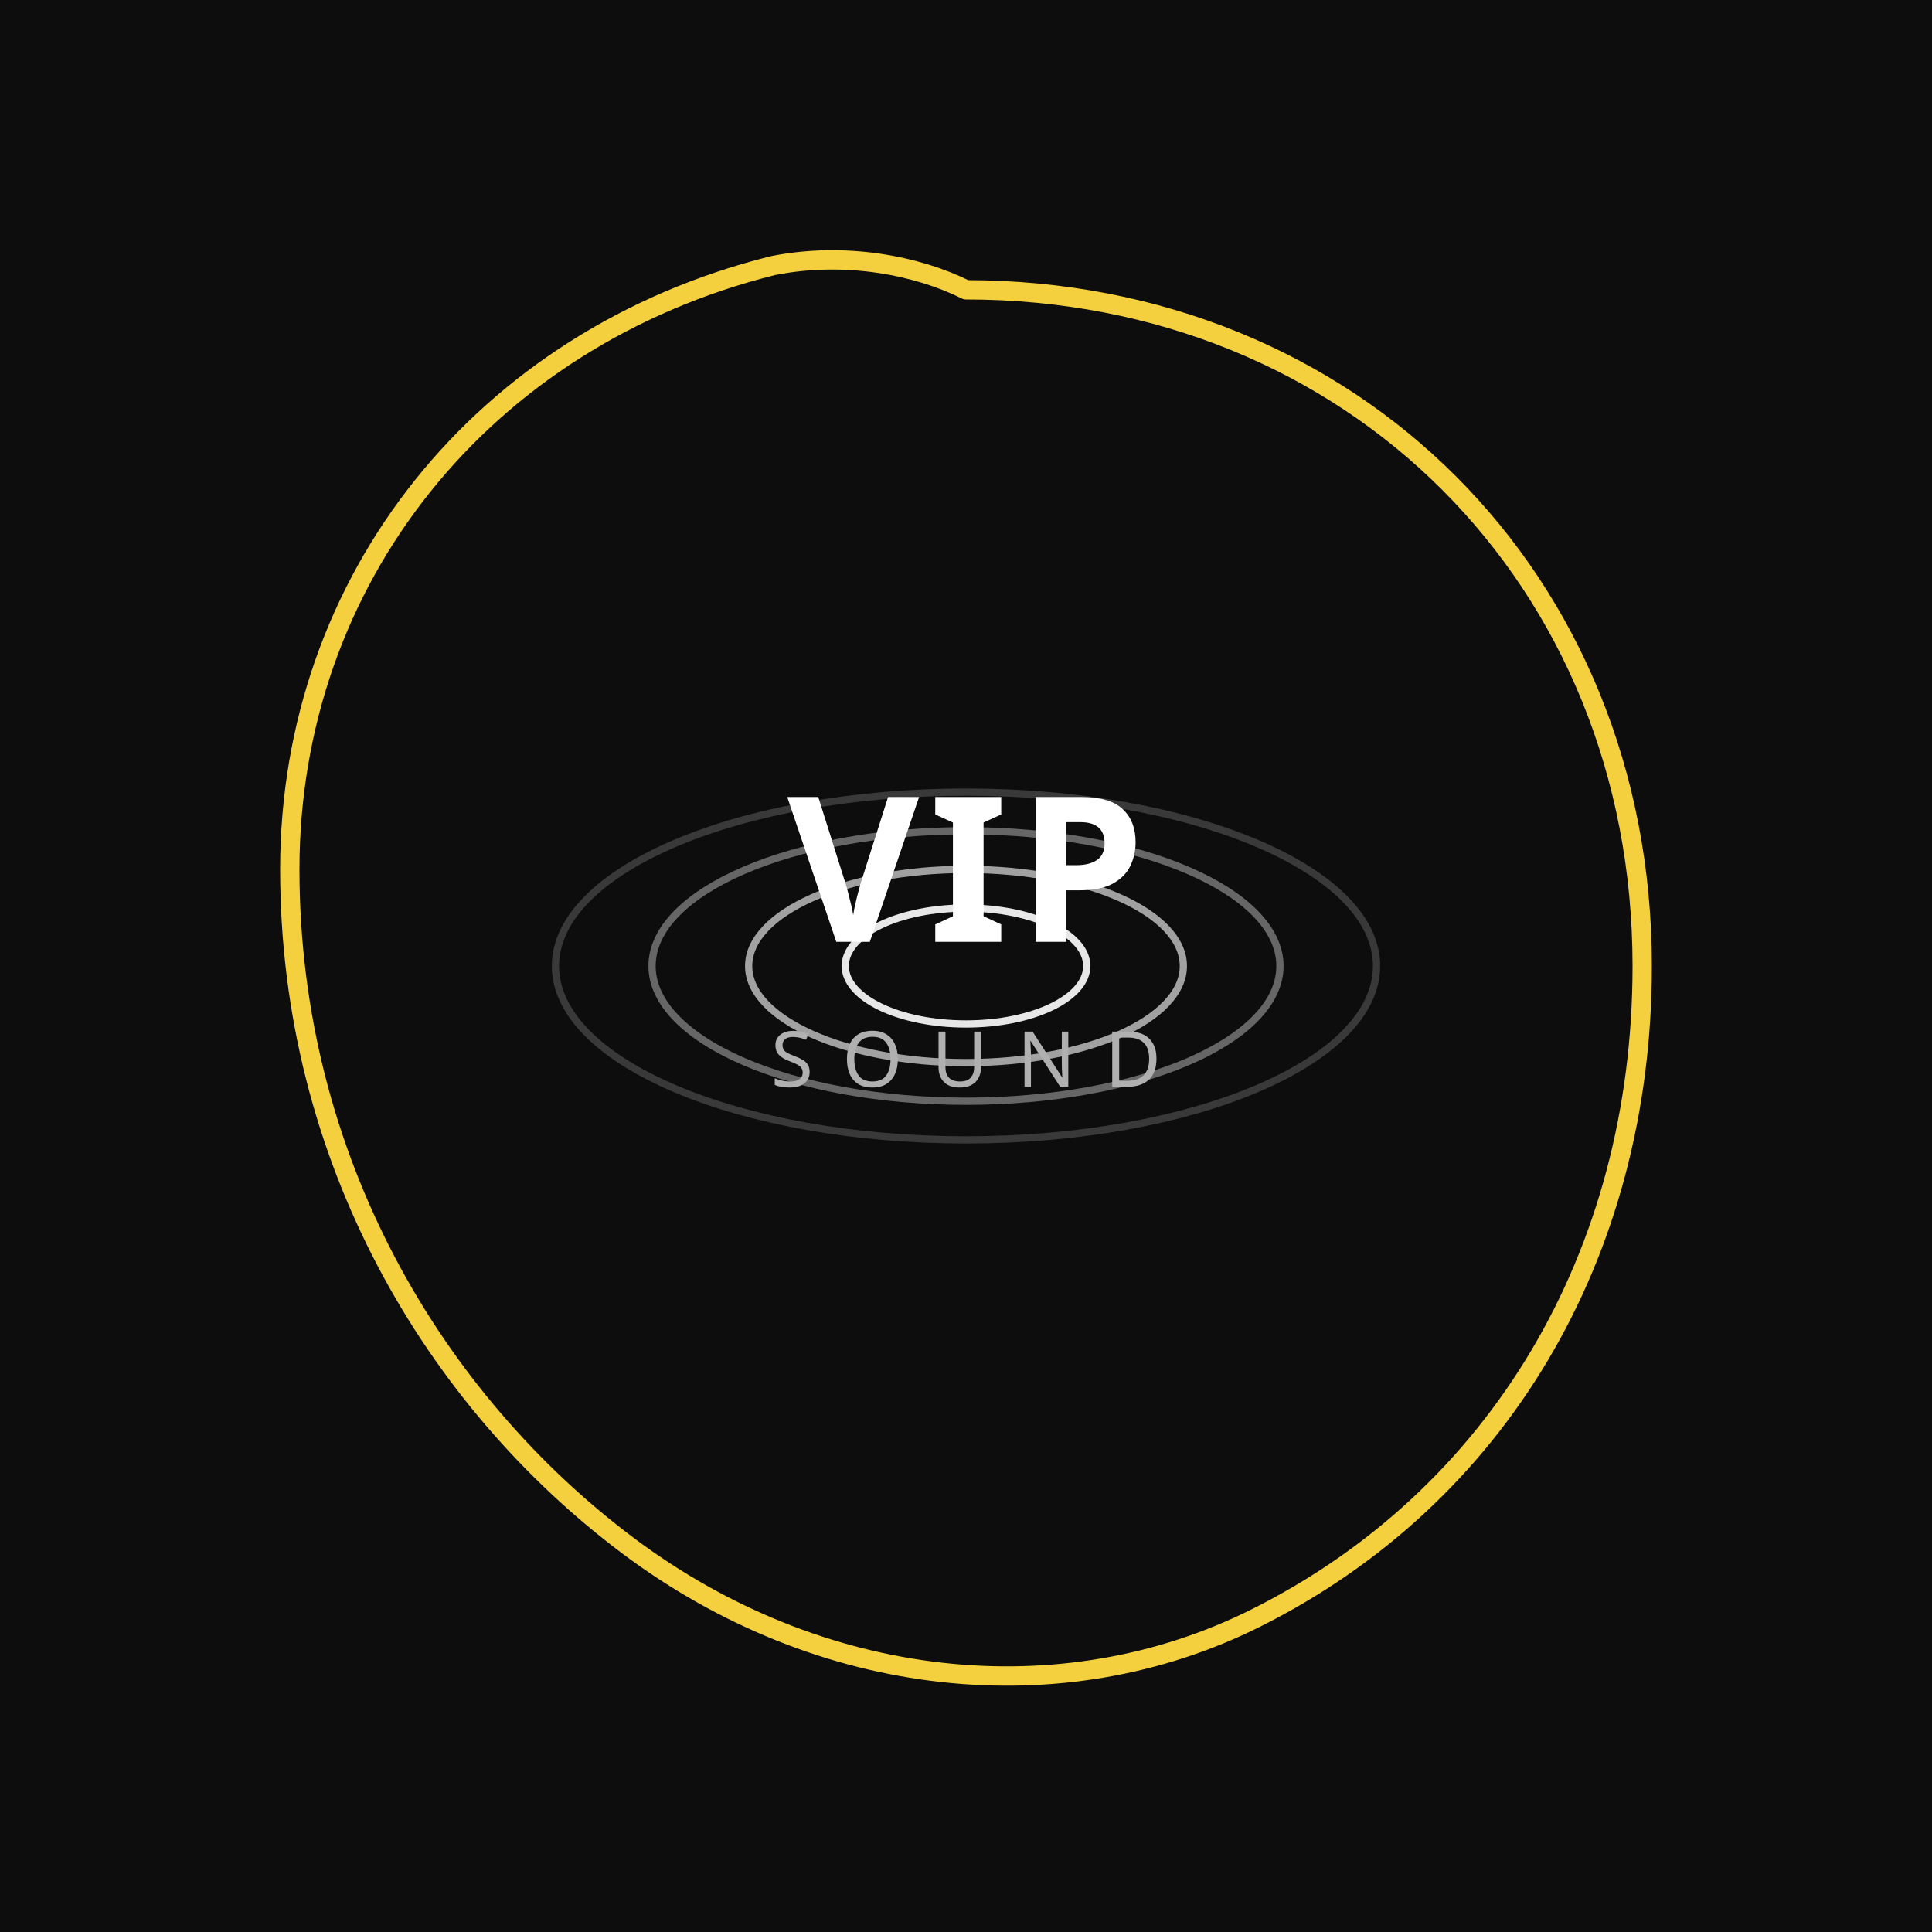
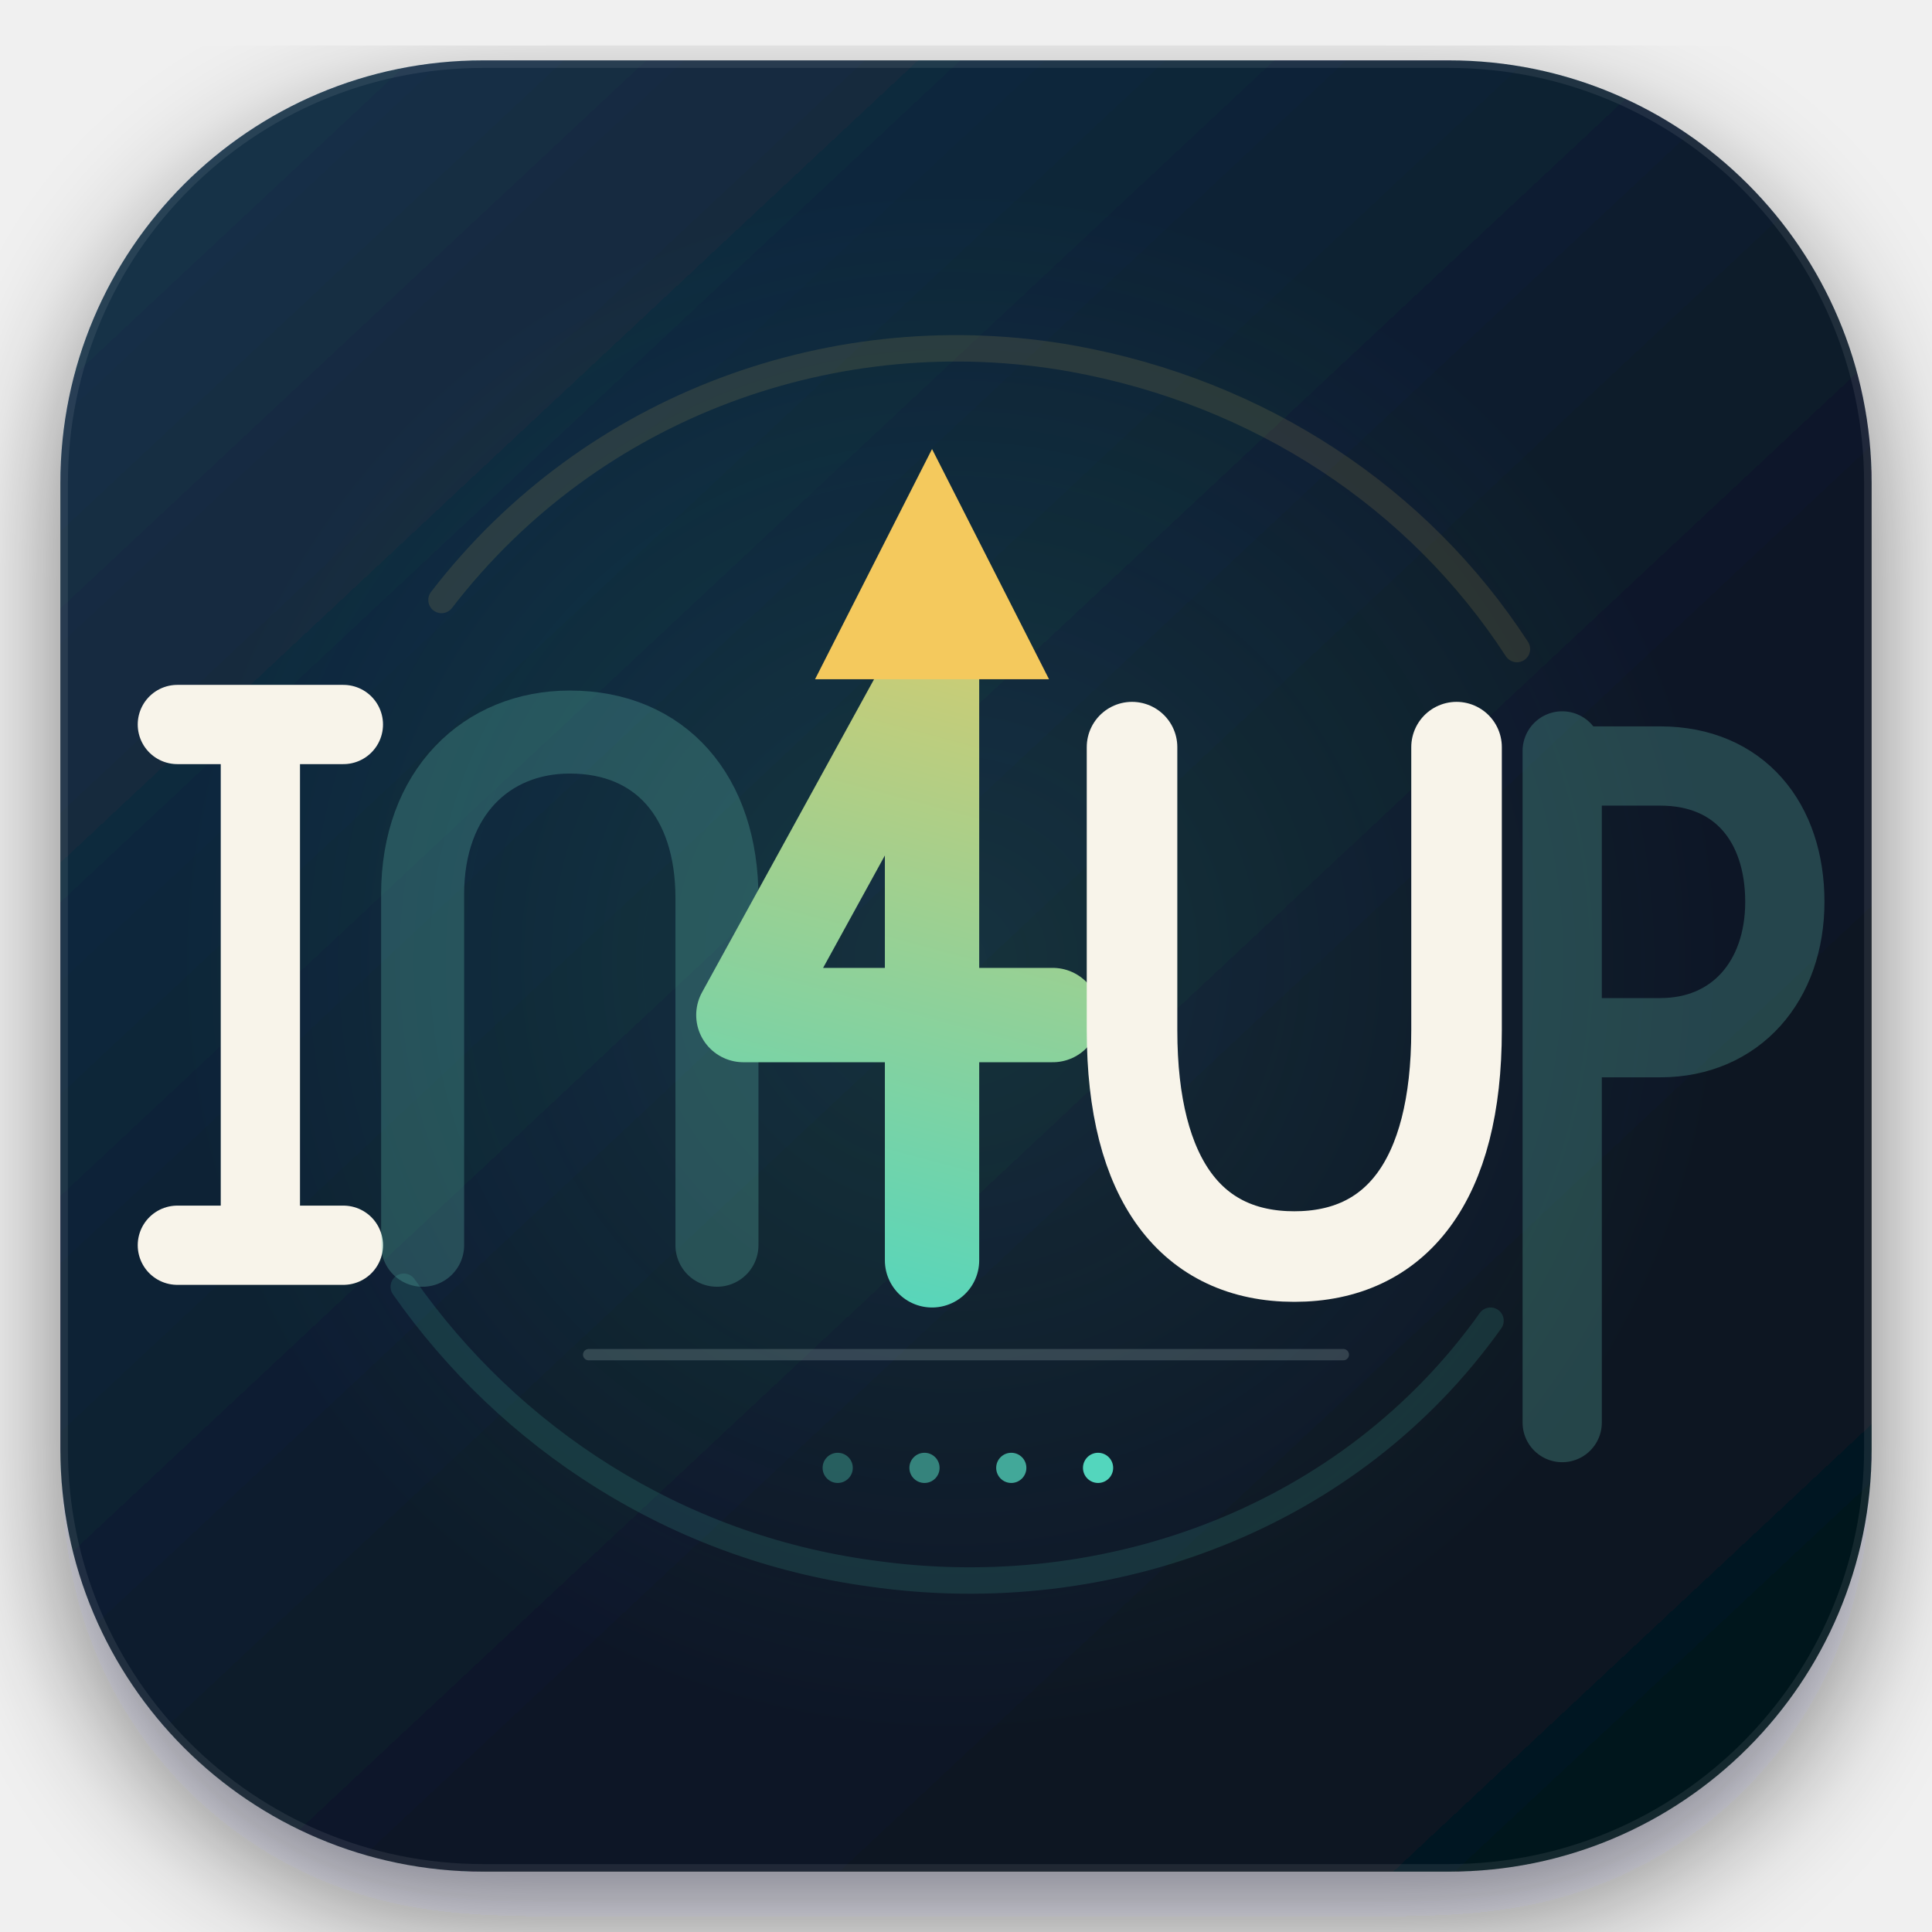
- <svg xmlns="http://www.w3.org/2000/svg" viewBox="0 0 400 400" width="400" height="400">
-   <rect width="400" height="400" fill="#0D0D0D" />
-   <path d="M 200 60 C 280 60, 340 120, 340 200 C 340 260, 310 310, 260 335 C 220 355, 170 350, 130 320 C 90 290, 60 240, 60 180 C 60 120, 100 70, 160 55 C 175 52, 190 55, 200 60" fill="none" stroke="#F4D03F" stroke-width="4" stroke-linecap="round" />
-   <ellipse cx="200" cy="200" rx="25" ry="12" fill="none" stroke="#FFFFFF" stroke-width="1.5" opacity="0.9" />
-   <ellipse cx="200" cy="200" rx="45" ry="20" fill="none" stroke="#E0E0E0" stroke-width="1.5" opacity="0.7" />
-   <ellipse cx="200" cy="200" rx="65" ry="28" fill="none" stroke="#C0C0C0" stroke-width="1.5" opacity="0.5" />
-   <ellipse cx="200" cy="200" rx="85" ry="36" fill="none" stroke="#A0A0A0" stroke-width="1.5" opacity="0.3" />
-   <text x="200" y="195" font-family="Montserrat, Arial Black, sans-serif" font-size="42" font-weight="900" fill="#FFFFFF" text-anchor="middle" letter-spacing="2">VIP</text>
-   <text x="200" y="225" font-family="Montserrat, sans-serif" font-size="16" font-weight="300" fill="#B0B0B0" text-anchor="middle" letter-spacing="6">SOUND</text>
+ <svg xmlns="http://www.w3.org/2000/svg" viewBox="0 0 512 512" role="img" aria-labelledby="title desc">
+   <defs>
+     <linearGradient id="bg" x1="52" y1="40" x2="458" y2="474" gradientUnits="userSpaceOnUse">
+       <stop stop-color="#163148" />
+       <stop offset="0.55" stop-color="#091A2A" />
+       <stop offset="1" stop-color="#06121E" />
+     </linearGradient>
+     <linearGradient id="rise" x1="207" y1="344" x2="268" y2="116" gradientUnits="userSpaceOnUse">
+       <stop stop-color="#53D6BD" />
+       <stop offset="1" stop-color="#F4C95D" />
+     </linearGradient>
+     <radialGradient id="glow" cx="0" cy="0" r="1" gradientTransform="translate(252 255) rotate(90) scale(208)" gradientUnits="userSpaceOnUse">
+       <stop stop-color="#53D6BD" stop-opacity="0.12" />
+       <stop offset="1" stop-color="#53D6BD" stop-opacity="0" />
+     </radialGradient>
+     <filter id="shadow" x="-20%" y="-20%" width="140%" height="140%">
+       <feDropShadow dx="0" dy="12" stdDeviation="16" flood-color="#000813" flood-opacity="0.48" />
+     </filter>
+   </defs>
+   <rect x="16" y="16" width="480" height="480" rx="112" fill="url(#bg)" filter="url(#shadow)" />
+   <rect x="17" y="17" width="478" height="478" rx="111" fill="none" stroke="#FFFFFF" stroke-opacity="0.08" stroke-width="2" />
+   <circle cx="256" cy="256" r="208" fill="url(#glow)" />
+   <path d="M117 159C157 107 222 84 284 95C334 104 376 132 402 172" fill="none" stroke="#F4C95D" stroke-opacity="0.12" stroke-width="7" stroke-linecap="round" />
+   <path d="M395 350C358 402 294 426 231 417C179 410 135 381 107 341" fill="none" stroke="#53D6BD" stroke-opacity="0.14" stroke-width="7" stroke-linecap="round" />
+   <g fill="none" stroke-linecap="round" stroke-linejoin="round">
+     <path d="M47 192H91M69 192V330M47 330H91" stroke="#F8F4EA" stroke-width="21" />
+     <path d="M112 330V237C112 210 129 194 151 194C175 194 190 211 190 238V330" stroke="#73D8C7" stroke-opacity="0.24" stroke-width="22" />
+     <path d="M247 334V178L197 269H279" stroke="url(#rise)" stroke-width="25" />
+     <path d="M300 198V273C300 313 316 333 343 333C370 333 386 313 386 273V198" stroke="#F8F4EA" stroke-width="24" />
+     <path d="M414 377V199M414 203H440C461 203 473 218 473 239C473 260 460 275 440 275H414" stroke="#73D8C7" stroke-opacity="0.24" stroke-width="21" />
+   </g>
+   <path d="M247 119L216 180H278L247 119Z" fill="#F4C95D" />
+   <path d="M156 359H356" stroke="#D8EFEA" stroke-opacity="0.18" stroke-width="3" stroke-linecap="round" />
+   <g fill="#53D6BD">
+     <circle cx="222" cy="389" r="4" opacity="0.35" />
+     <circle cx="245" cy="389" r="4" opacity="0.55" />
+     <circle cx="268" cy="389" r="4" opacity="0.75" />
+     <circle cx="291" cy="389" r="4" />
+   </g>
</svg>
